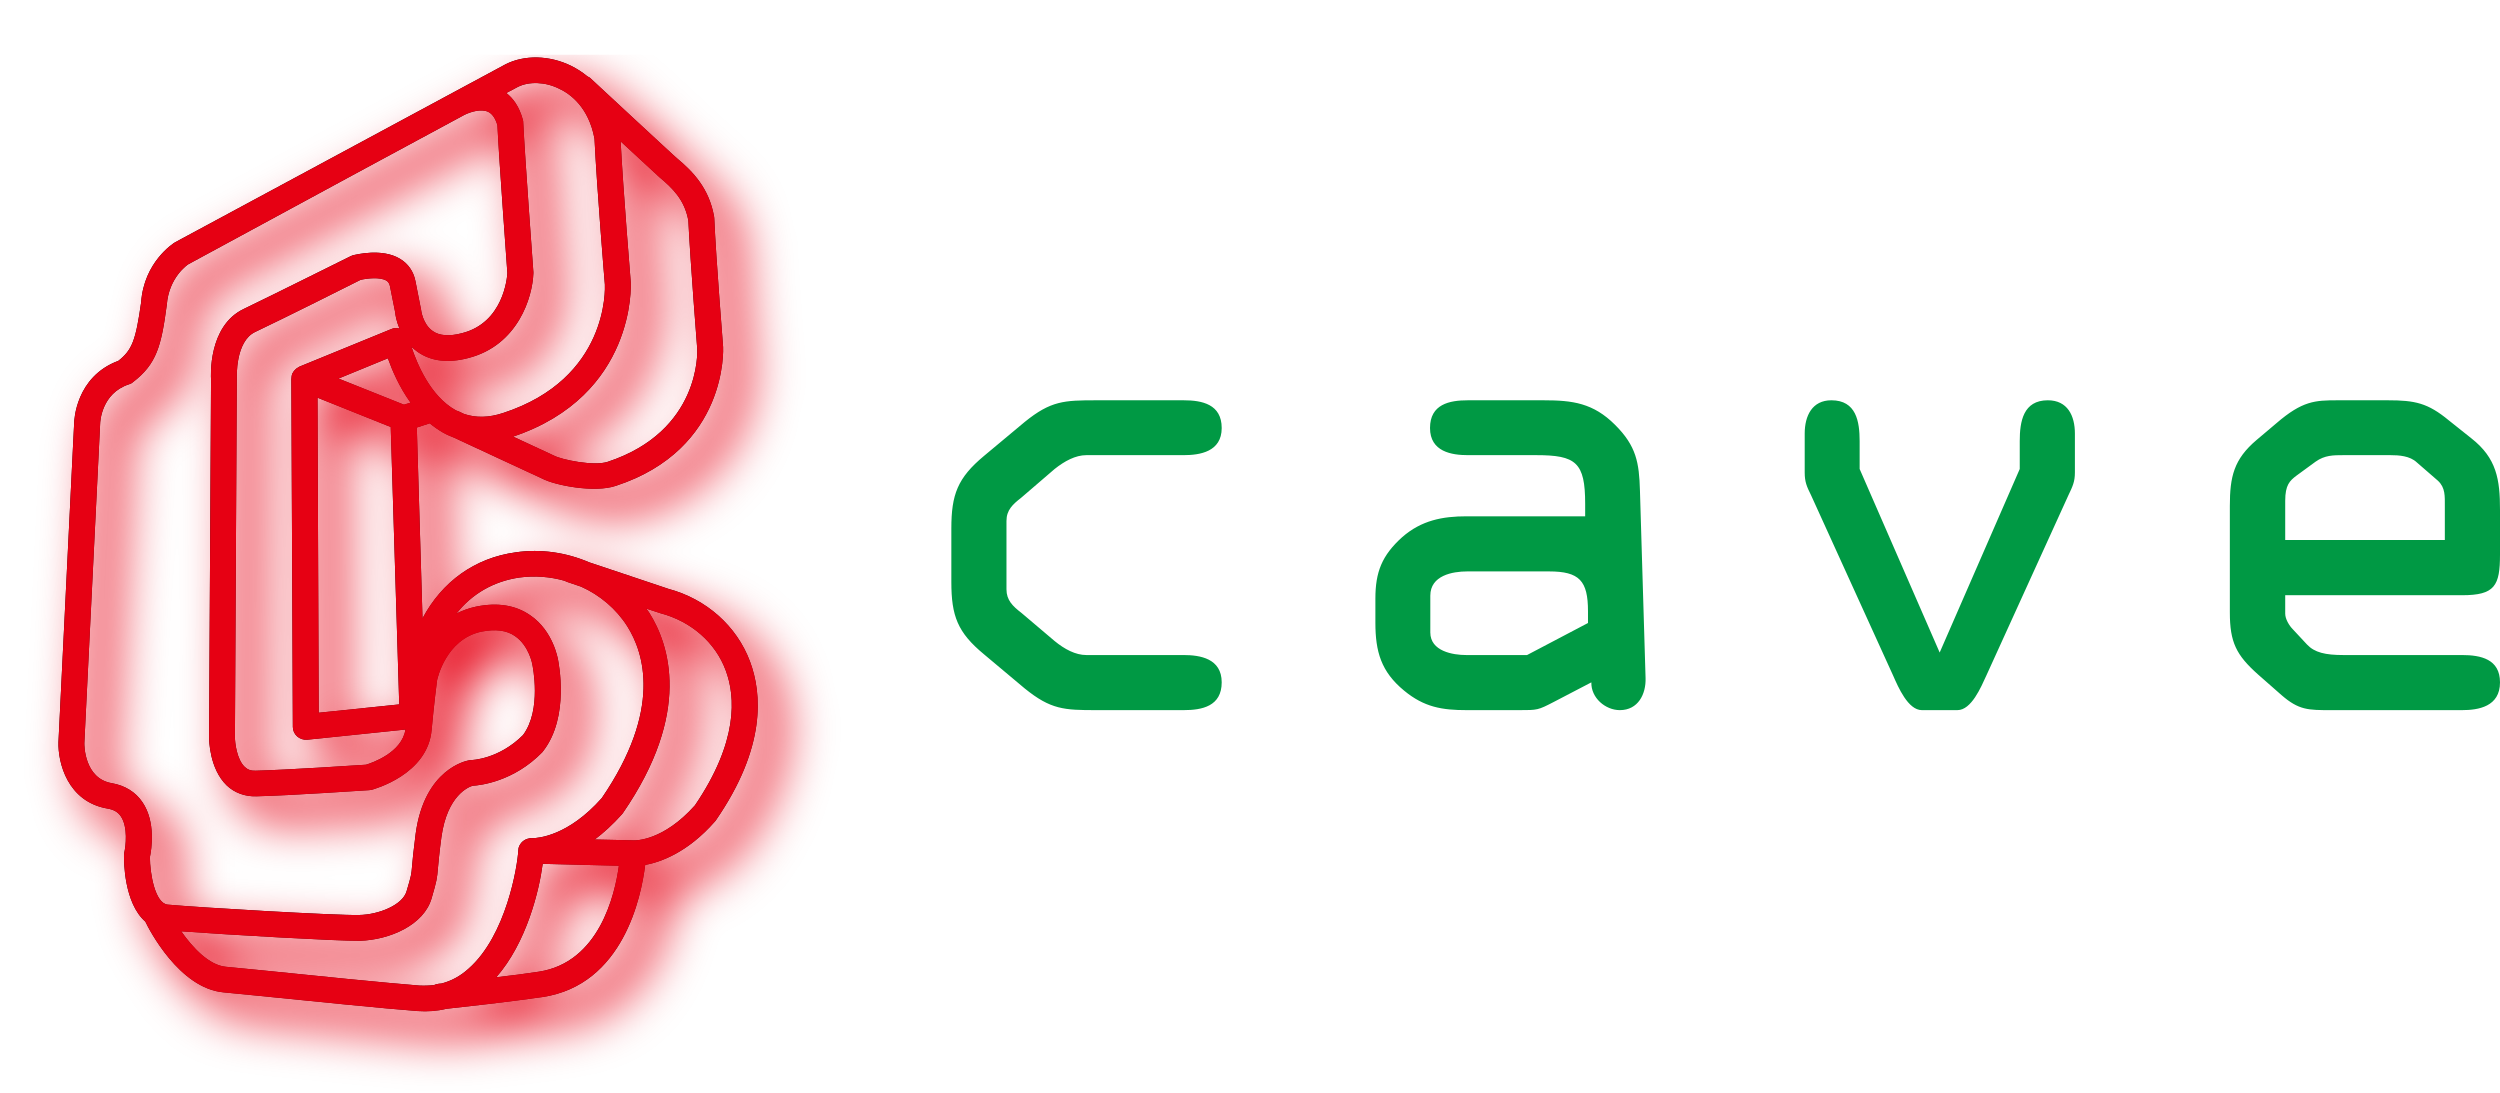
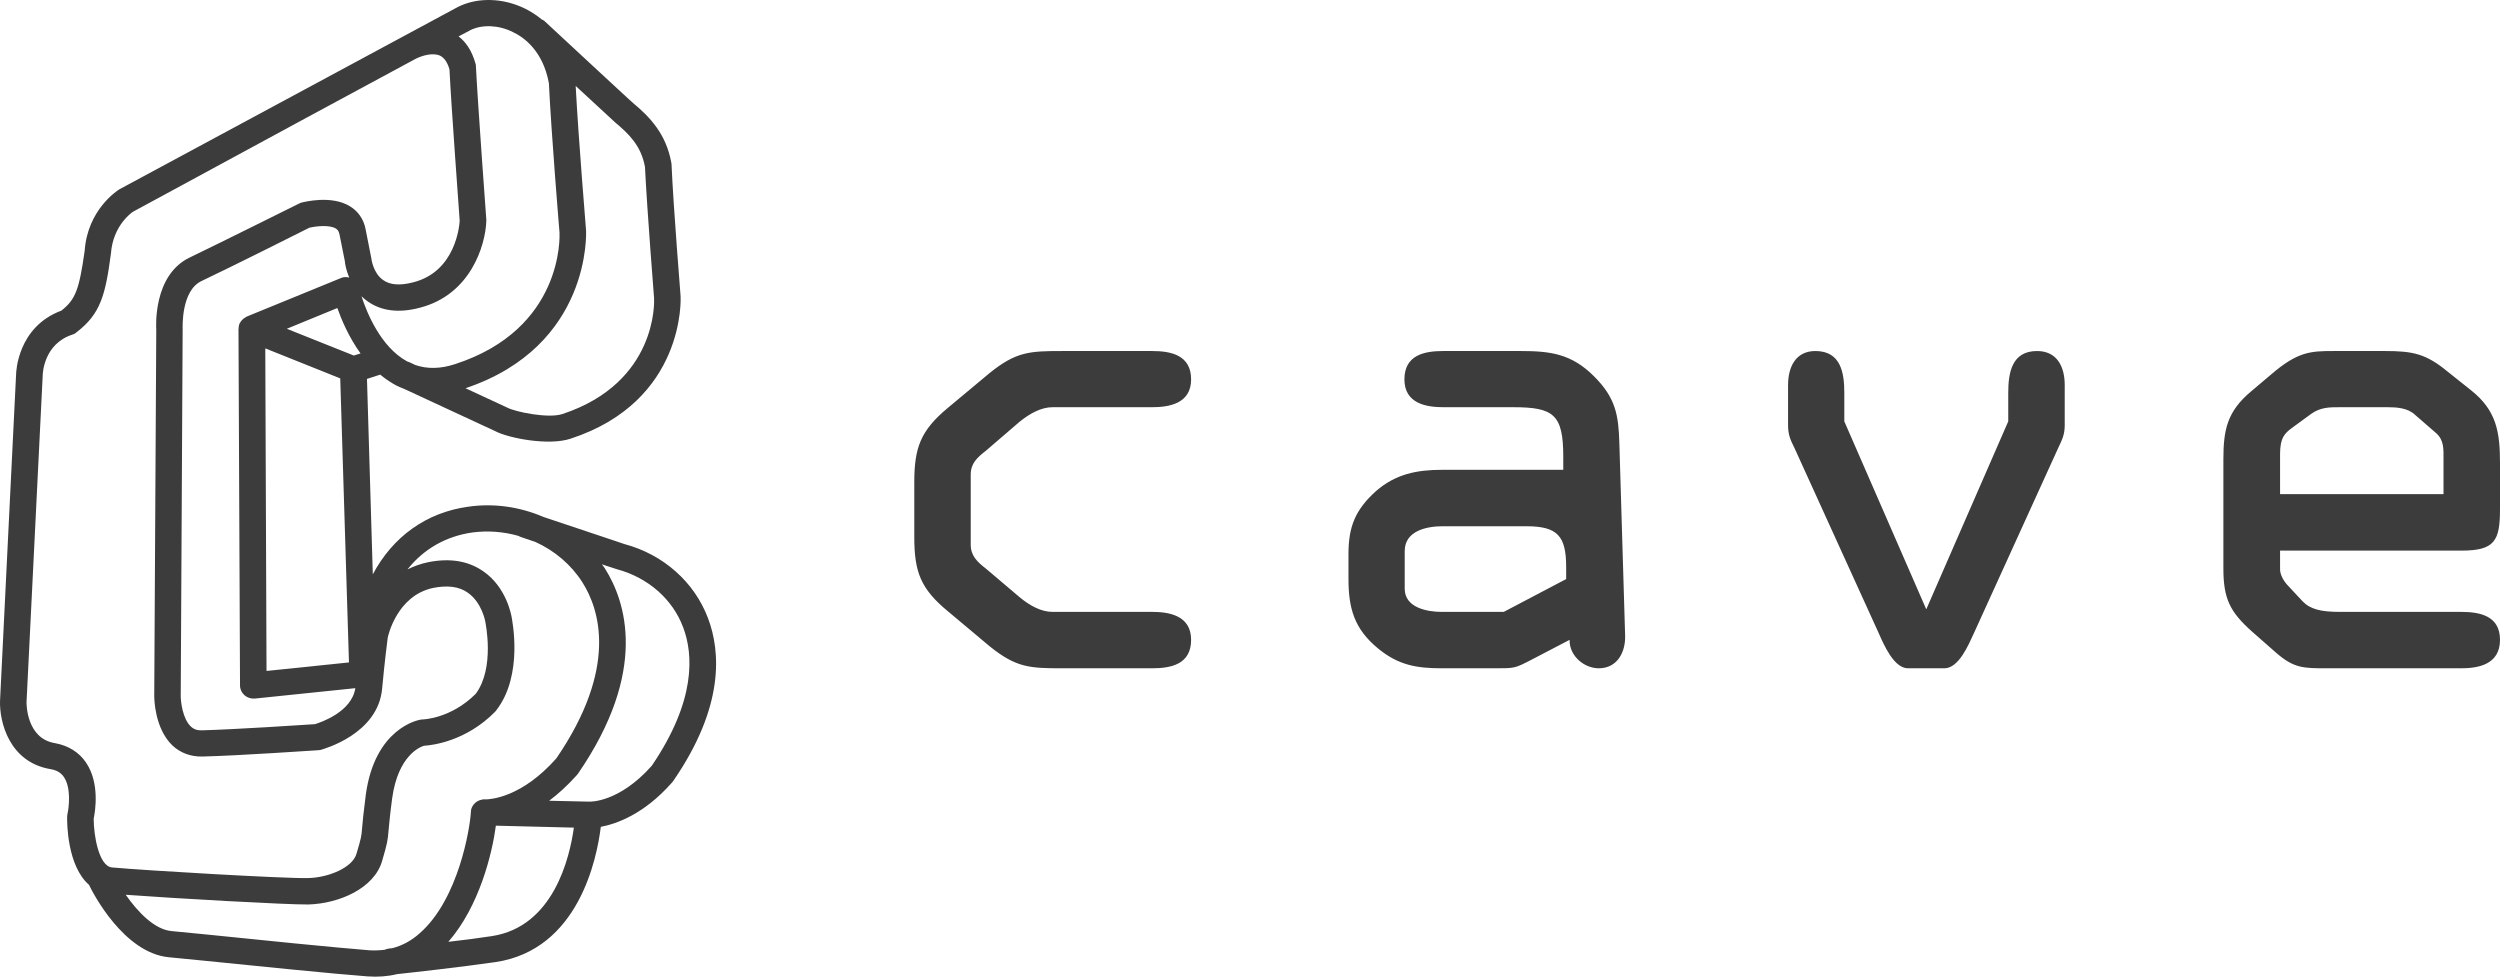
- <svg xmlns="http://www.w3.org/2000/svg" height="169.963" viewBox="0 0 1088.664 475.897" width="388.808">
-   <clipPath id="c">
-     <path d="M-948.174 452.103h141.731v158.165h-141.731z" />
-   </clipPath>
-   <filter id="d" color-interpolation-filters="sRGB" height="1.146" width="1.202" x="-.083" y="-.06">
-     <feOffset dx="3" dy="3" />
-     <feGaussianBlur result="blur" stdDeviation="3" />
-     <feFlood result="flood" />
-     <feComposite in="flood" in2="SourceGraphic" operator="in" result="composite" />
-     <feBlend in="blur" in2="composite" />
-   </filter>
-   <g clip-path="url(#c)" fill="#e60013" transform="matrix(3.527796, 0, 0, 3.478481, 3273.054, -1548.792)">
-     <path d="M-842.005 546.068c-3.946 4.499-7.397 4.39-7.541 4.384l-.015.006c-.012 0-.029-.006-.029-.006l-4.786-.108c1.081-.819 2.212-1.857 3.357-3.154.031-.049.075-.107.12-.155 8.556-12.618 5.716-21.113 3.262-25.061a5.344 5.344 0 0 0-.386-.536l1.814.601c3.764 1.021 6.736 3.675 7.997 7.129 1.225 3.301 1.546 8.936-3.793 16.9m-19.284 20.827c-1.536.238-3.409.492-5.244.697 3.75-4.336 5.305-10.863 5.734-14.199l9.402.238c-.494 3.641-2.433 12.115-9.892 13.264m-14.72 1.736c-3.74-.295-13.608-1.295-19.488-1.916l-4.396-.435c-2.091-.188-4.119-2.401-5.528-4.44 5.792.434 19.36 1.219 22.033 1.188 3.685-.116 7.926-1.957 8.88-5.334.632-2.186.67-2.473.775-3.737.07-.681.144-1.736.43-3.899.714-5.27 3.383-6.3 3.845-6.438.987-.059 5.077-.535 8.604-4.195.039-.059.07-.115.126-.164 3.294-4.336 1.863-11.111 1.825-11.405-.016-.049-.569-3.614-3.448-5.588-1.811-1.27-4.041-1.616-6.638-1.083-.902.189-1.735.509-2.465.876 1.951-2.496 4.629-4.046 7.787-4.512a13.53 13.53 0 0 1 5.576.41c.132.064.247.13.39.17l1.649.568c2.309 1.048 4.337 2.785 5.691 4.954 2.05 3.285 4.336 10.414-3.144 21.509-4.178 4.783-7.887 5.003-8.527 5.021l-.147-.018c-.092 0-.149.027-.237.027-.013 0-.025 0-.039.016a1.63 1.63 0 0 0-1.313 1.17s0 .017-.012.025c0 .065-.016.125-.016.182-.015.055-.015.088-.015.13-.098 1.934-1.47 10.643-6.149 14.813-1.021.933-2.118 1.531-3.343 1.851-.259.024-.387.024-.42.047a1.5 1.5 0 0 0-.479.141 10.6 10.6 0 0 1-1.807.066m-37.962-25.333c-3.448-.579-3.408-4.855-3.408-5.014 0 .032 1.951-39.979 1.951-39.979 0-.199.136-3.82 3.575-4.951.169-.055.33-.122.473-.263 2.93-2.263 3.511-4.562 4.179-9.674.252-3.451 2.573-5.042 2.665-5.091 11.38-6.266 33.289-18.291 34.071-18.694.82-.412 2.079-.778 2.928-.385.511.246.902.821 1.145 1.678.21 4.466 1.144 17.133 1.23 18.511-.029.63-.51 6.233-5.618 7.528-1.541.411-2.766.326-3.583-.263-1.272-.874-1.453-2.694-1.453-2.703-.011-.073-.011-.115-.034-.17l-.662-3.402c-.233-1.198-.901-2.171-1.908-2.78-2.232-1.366-5.478-.515-5.853-.424a1.415 1.415 0 0 0-.276.122c-.104.042-9.419 4.763-13.154 6.581-4.453 2.153-4.053 8.554-4.036 8.822l-.245 44.75c0 .421.056 3.975 2.167 6.064.957.927 2.238 1.417 3.652 1.377 4.319-.099 13.566-.756 13.949-.77.115-.018.199-.024.297-.041.278-.091 6.929-1.893 7.411-7.515.273-3.021.658-6.165.67-6.191.017-.124 1.065-5.155 5.483-6.098 1.72-.344 3.107-.172 4.134.558 1.75 1.211 2.147 3.55 2.147 3.566.024.163 1.176 5.66-1.152 8.822-2.99 3.041-6.335 3.139-6.474 3.139-.09 0-.18.023-.26.04-.227.047-5.441 1.039-6.523 9.185-.285 2.244-.385 3.344-.443 4.065-.088 1.048-.088 1.113-.675 3.121-.475 1.718-3.418 2.939-5.878 2.98-2.807.065-19.587-.926-23.608-1.301-1.57-.158-2.197-3.9-2.197-5.959.192-.932.75-4.38-.93-6.872-.846-1.269-2.151-2.08-3.757-2.369m55.22-86.934c1.329.622 3.636 2.309 4.344 6.251.293 6.187 1.267 18.154 1.281 18.254.02.451.481 11.772-12.563 16.084-1.775.596-3.378.622-4.831.113-.381-.188-.611-.295-.611-.295-.091-.048-.162-.066-.264-.098-.041-.016-.088-.041-.132-.059-3.169-1.776-4.823-5.938-5.472-7.946a7.5 7.5 0 0 0 .764.638c1.651 1.173 3.751 1.436 6.258.764 6.127-1.59 7.927-7.63 8.028-10.611v-.138c-.013-.164-1.043-14.37-1.253-18.74 0-.12-.011-.228-.04-.317-.469-1.737-1.254-2.746-2.051-3.369l1.414-.76c1.377-.707 3.399-.658 5.128.229m15.927 16.49c.266 5.49 1.096 15.947 1.096 16.044.031.384.419 10.315-11.047 14.166-1.702.574-5.694-.264-6.652-.786-.028-.017-2.431-1.132-5.03-2.369 15.202-5.178 14.533-19.128 14.533-19.253-.012-.166-.932-11.471-1.254-17.706l4.779 4.479c1.585 1.346 3.11 2.798 3.575 5.425m-45.624 61.622-.149-39.44 9.036 3.67 1.052 34.728zm10.52-38.566-8.075-3.269 6.093-2.537c.508 1.456 1.401 3.593 2.798 5.553zm-4.683 45.072c-1.274.088-9.697.645-13.63.753-.566.023-.986-.133-1.338-.476-.991-.949-1.211-3.064-1.211-3.728l.232-44.872c0-.18-.198-4.655 2.261-5.85 3.477-1.671 11.774-5.883 13.011-6.523.79-.188 2.417-.384 3.189.098.175.106.348.272.437.672l.655 3.319c.012.296.148 1.082.527 2.008-.336-.092-.709-.092-1.026.067l-11.333 4.701c-.114.072-.248.149-.367.235a.272.272 0 0 0-.07.067c-.1.091-.186.179-.277.303v.009c-.063.082-.107.179-.167.27-.011.056-.011.091-.026.098-.013.034-.013.068-.029.106-.028.125-.04.263-.04.402 0 .018-.015.018-.015.018v.017l.185 43.575c0 .46.196.879.543 1.198.331.288.769.442 1.237.404l12.121-1.272c-.434 2.9-4.146 4.179-4.869 4.401m47.39-12.947c-1.631-4.406-5.374-7.8-10.076-9.071.085.026-6.594-2.245-9.764-3.316-2.8-1.222-5.95-1.714-9.057-1.255-5.062.697-9.109 3.671-11.517 8.268l-.702-23.89 1.593-.525c.509.432 1.054.808 1.629 1.153.425.255.876.438 1.331.624l10.917 5.138c1.541.836 6.445 1.826 9.096.909 13.872-4.606 13.254-17.262 13.242-17.386 0-.148-.859-10.716-1.094-16.147-.007-.051-.007-.141-.023-.191-.628-3.531-2.584-5.594-4.613-7.308.038.075-10.73-10.068-10.73-10.068-.089-.058-.172-.097-.288-.158a10.534 10.534 0 0 0-2.039-1.333c-2.669-1.32-5.748-1.376-8.068-.18 0 0-37.364 20.399-40.795 22.285-.235.14-3.846 2.492-4.191 7.521-.662 4.736-1.097 5.957-2.811 7.317-5.285 1.991-5.456 7.529-5.456 7.8 0-.066-1.938 39.942-1.938 39.942-.069 2.513 1.089 7.454 6.068 8.312.741.125 1.269.422 1.632.968.897 1.335.611 3.745.423 4.552-.013.112-.032.231-.032.325-.015.73 0 5.97 2.637 8.306.45.969 4.191 8.346 9.647 8.854l4.387.437c5.894.606 15.772 1.623 19.562 1.903 1.245.088 2.43 0 3.55-.28 1.994-.214 8.003-.902 11.886-1.474 9.973-1.526 12.185-12.584 12.668-16.533 1.873-.362 5.208-1.52 8.602-5.44.072-.068.099-.125.129-.166 6.193-9.11 5.706-15.837 4.195-19.893" filter="url(#d)" />
-     <path d="M-842.005 546.068c-3.946 4.499-7.397 4.39-7.541 4.384l-.015.006c-.012 0-.029-.006-.029-.006l-4.786-.108c1.081-.819 2.212-1.857 3.357-3.154.031-.049.075-.107.12-.155 8.556-12.618 5.716-21.113 3.262-25.061a5.344 5.344 0 0 0-.386-.536l1.814.601c3.764 1.021 6.736 3.675 7.997 7.129 1.225 3.301 1.546 8.936-3.793 16.9m-19.284 20.827c-1.536.238-3.409.492-5.244.697 3.75-4.336 5.305-10.863 5.734-14.199l9.402.238c-.494 3.641-2.433 12.115-9.892 13.264m-14.72 1.736c-3.74-.295-13.608-1.295-19.488-1.916l-4.396-.435c-2.091-.188-4.119-2.401-5.528-4.44 5.792.434 19.36 1.219 22.033 1.188 3.685-.116 7.926-1.957 8.88-5.334.632-2.186.67-2.473.775-3.737.07-.681.144-1.736.43-3.899.714-5.27 3.383-6.3 3.845-6.438.987-.059 5.077-.535 8.604-4.195.039-.059.07-.115.126-.164 3.294-4.336 1.863-11.111 1.825-11.405-.016-.049-.569-3.614-3.448-5.588-1.811-1.27-4.041-1.616-6.638-1.083-.902.189-1.735.509-2.465.876 1.951-2.496 4.629-4.046 7.787-4.512a13.53 13.53 0 0 1 5.576.41c.132.064.247.13.39.17l1.649.568c2.309 1.048 4.337 2.785 5.691 4.954 2.05 3.285 4.336 10.414-3.144 21.509-4.178 4.783-7.887 5.003-8.527 5.021l-.147-.018c-.092 0-.149.027-.237.027-.013 0-.025 0-.039.016a1.63 1.63 0 0 0-1.313 1.17s0 .017-.012.025c0 .065-.016.125-.016.182-.015.055-.015.088-.015.13-.098 1.934-1.47 10.643-6.149 14.813-1.021.933-2.118 1.531-3.343 1.851-.259.024-.387.024-.42.047a1.5 1.5 0 0 0-.479.141 10.6 10.6 0 0 1-1.807.066m-37.962-25.333c-3.448-.579-3.408-4.855-3.408-5.014 0 .032 1.951-39.979 1.951-39.979 0-.199.136-3.82 3.575-4.951.169-.055.33-.122.473-.263 2.93-2.263 3.511-4.562 4.179-9.674.252-3.451 2.573-5.042 2.665-5.091 11.38-6.266 33.289-18.291 34.071-18.694.82-.412 2.079-.778 2.928-.385.511.246.902.821 1.145 1.678.21 4.466 1.144 17.133 1.23 18.511-.029.63-.51 6.233-5.618 7.528-1.541.411-2.766.326-3.583-.263-1.272-.874-1.453-2.694-1.453-2.703-.011-.073-.011-.115-.034-.17l-.662-3.402c-.233-1.198-.901-2.171-1.908-2.78-2.232-1.366-5.478-.515-5.853-.424a1.415 1.415 0 0 0-.276.122c-.104.042-9.419 4.763-13.154 6.581-4.453 2.153-4.053 8.554-4.036 8.822l-.245 44.75c0 .421.056 3.975 2.167 6.064.957.927 2.238 1.417 3.652 1.377 4.319-.099 13.566-.756 13.949-.77.115-.018.199-.024.297-.041.278-.091 6.929-1.893 7.411-7.515.273-3.021.658-6.165.67-6.191.017-.124 1.065-5.155 5.483-6.098 1.72-.344 3.107-.172 4.134.558 1.75 1.211 2.147 3.55 2.147 3.566.024.163 1.176 5.66-1.152 8.822-2.99 3.041-6.335 3.139-6.474 3.139-.09 0-.18.023-.26.04-.227.047-5.441 1.039-6.523 9.185-.285 2.244-.385 3.344-.443 4.065-.088 1.048-.088 1.113-.675 3.121-.475 1.718-3.418 2.939-5.878 2.98-2.807.065-19.587-.926-23.608-1.301-1.57-.158-2.197-3.9-2.197-5.959.192-.932.75-4.38-.93-6.872-.846-1.269-2.151-2.08-3.757-2.369m55.22-86.934c1.329.622 3.636 2.309 4.344 6.251.293 6.187 1.267 18.154 1.281 18.254.02.451.481 11.772-12.563 16.084-1.775.596-3.378.622-4.831.113-.381-.188-.611-.295-.611-.295-.091-.048-.162-.066-.264-.098-.041-.016-.088-.041-.132-.059-3.169-1.776-4.823-5.938-5.472-7.946a7.5 7.5 0 0 0 .764.638c1.651 1.173 3.751 1.436 6.258.764 6.127-1.59 7.927-7.63 8.028-10.611v-.138c-.013-.164-1.043-14.37-1.253-18.74 0-.12-.011-.228-.04-.317-.469-1.737-1.254-2.746-2.051-3.369l1.414-.76c1.377-.707 3.399-.658 5.128.229m15.927 16.49c.266 5.49 1.096 15.947 1.096 16.044.031.384.419 10.315-11.047 14.166-1.702.574-5.694-.264-6.652-.786-.028-.017-2.431-1.132-5.03-2.369 15.202-5.178 14.533-19.128 14.533-19.253-.012-.166-.932-11.471-1.254-17.706l4.779 4.479c1.585 1.346 3.11 2.798 3.575 5.425m-45.624 61.622-.149-39.44 9.036 3.67 1.052 34.728zm10.52-38.566-8.075-3.269 6.093-2.537c.508 1.456 1.401 3.593 2.798 5.553zm-4.683 45.072c-1.274.088-9.697.645-13.63.753-.566.023-.986-.133-1.338-.476-.991-.949-1.211-3.064-1.211-3.728l.232-44.872c0-.18-.198-4.655 2.261-5.85 3.477-1.671 11.774-5.883 13.011-6.523.79-.188 2.417-.384 3.189.098.175.106.348.272.437.672l.655 3.319c.012.296.148 1.082.527 2.008-.336-.092-.709-.092-1.026.067l-11.333 4.701c-.114.072-.248.149-.367.235a.272.272 0 0 0-.07.067c-.1.091-.186.179-.277.303v.009c-.063.082-.107.179-.167.27-.011.056-.011.091-.026.098-.013.034-.013.068-.029.106-.028.125-.04.263-.04.402 0 .018-.015.018-.015.018v.017l.185 43.575c0 .46.196.879.543 1.198.331.288.769.442 1.237.404l12.121-1.272c-.434 2.9-4.146 4.179-4.869 4.401m47.39-12.947c-1.631-4.406-5.374-7.8-10.076-9.071.085.026-6.594-2.245-9.764-3.316-2.8-1.222-5.95-1.714-9.057-1.255-5.062.697-9.109 3.671-11.517 8.268l-.702-23.89 1.593-.525c.509.432 1.054.808 1.629 1.153.425.255.876.438 1.331.624l10.917 5.138c1.541.836 6.445 1.826 9.096.909 13.872-4.606 13.254-17.262 13.242-17.386 0-.148-.859-10.716-1.094-16.147-.007-.051-.007-.141-.023-.191-.628-3.531-2.584-5.594-4.613-7.308.038.075-10.73-10.068-10.73-10.068-.089-.058-.172-.097-.288-.158a10.534 10.534 0 0 0-2.039-1.333c-2.669-1.32-5.748-1.376-8.068-.18 0 0-37.364 20.399-40.795 22.285-.235.14-3.846 2.492-4.191 7.521-.662 4.736-1.097 5.957-2.811 7.317-5.285 1.991-5.456 7.529-5.456 7.8 0-.066-1.938 39.942-1.938 39.942-.069 2.513 1.089 7.454 6.068 8.312.741.125 1.269.422 1.632.968.897 1.335.611 3.745.423 4.552-.013.112-.032.231-.032.325-.015.73 0 5.97 2.637 8.306.45.969 4.191 8.346 9.647 8.854l4.387.437c5.894.606 15.772 1.623 19.562 1.903 1.245.088 2.43 0 3.55-.28 1.994-.214 8.003-.902 11.886-1.474 9.973-1.526 12.185-12.584 12.668-16.533 1.873-.362 5.208-1.52 8.602-5.44.072-.068.099-.125.129-.166 6.193-9.11 5.706-15.837 4.195-19.893" />
-   </g>
-   <g fill="#094">
-     <path d="M995.13 235.163h69.51v-14.694c0-4.428.264-8.076-2.994-11.118l-9.222-8.004c-3.012-2.826-7.716-3.144-11.544-3.144h-20.382c-4.416 0-8.16 0-12.138 2.838l-8.352 6.102c-2.898 2.208-4.878 4.02-4.878 10.956zm19.89 74.076c-9.924 0-13.956 0-21.48-6.528l-10.242-9c-9.492-8.46-12.276-14.016-12.276-26.988v-46.404c0-12.738 1.722-20.346 11.694-28.77l8.544-7.218c11.358-9.798 16.854-10.02 26.658-10.02h21.906c11.814 0 17.388 1.17 26.55 8.742l9.768 7.782c11.106 8.682 12.522 18.018 12.522 31.254v19.368c0 13.632-2.226 17.742-16.536 17.742H995.13v8.016c0 2.274 1.632 5.154 3.474 6.984l6.036 6.48c3.282 3.48 7.956 4.572 15.858 4.572h51.63c8.136 0 16.536 1.734 16.536 11.892 0 10.608-9.444 12.096-16.536 12.096zM879.528 204.227V192.1c0-8.544 1.5-17.79 12.234-17.79 8.58 0 11.784 6.726 11.784 14.484v17.004c0 3.996-1.008 6.054-2.796 9.798l-35.802 78.654c-2.286 4.968-6.468 14.988-12.564 14.988h-15.48c-6.012 0-10.29-10.02-12.486-14.988l-35.79-78.654c-1.866-3.744-2.742-5.802-2.742-9.798v-17.004c0-7.758 3.27-14.484 11.616-14.484 10.83 0 12.306 9.246 12.306 17.79v12.126l34.854 79.932zM638.96 248.83c-6.462 0-16.11 1.77-16.11 10.567v16.02c0 8.16 9.804 9.834 15.666 9.834h26.46l26.538-13.956v-5.112c0-13.326-3.756-17.352-16.986-17.352zm.264-50.627c-6.99 0-16.5-1.452-16.5-11.814 0-10.368 8.43-12.078 16.5-12.078h32.988c12.576 0 21.57 1.17 31.11 10.71 9.27 9.234 10.464 16.476 10.818 28.56l2.448 81.666c.234 7.008-3.24 13.992-11.202 13.992-6.264 0-12.588-5.322-12.408-12.096l-16.41 8.556c-6.834 3.54-7.068 3.54-14.832 3.54h-23.052c-10.734 0-18.516-1.278-27.246-8.496-10.038-8.262-12.504-17.004-12.504-29.58v-10.488c0-11.544 2.808-18.786 11.712-26.802 8.394-7.308 17.544-9.042 28.038-9.042h51.6v-5.484c0-18-3.996-21.144-21.306-21.144zM414.278 230.147c0-14.796 2.7-22.02 14.238-31.626l17.712-14.778c11.364-9.21 17.148-9.432 31.11-9.432h38.094c7.998 0 16.578 1.71 16.578 12.078 0 10.362-9.534 11.814-16.578 11.814h-42.348c-4.752 0-9.51 2.592-13.824 6.024l-14.49 12.456c-3.768 2.952-6.486 5.406-6.486 10.164v29.796c0 4.71 2.718 7.326 6.486 10.23l14.49 12.282c4.314 3.54 9.072 6.096 13.824 6.096h42.348c7.044 0 16.578 1.428 16.578 11.892 0 10.422-8.58 12.096-16.578 12.096h-38.094c-13.962 0-19.746-.234-31.11-9.444l-17.712-14.85c-11.538-9.528-14.238-16.698-14.238-31.536z" />
-   </g>
+ <svg xmlns="http://www.w3.org/2000/svg" viewBox="25.444 25.023 1063.22 415.366" width="1063.22" height="415.366">
+   <path d="M 302.633 350.695 C 288.712 366.345 276.537 365.965 276.029 365.945 L 275.977 365.965 C 275.934 365.965 275.874 365.945 275.874 365.945 L 258.99 365.569 C 262.804 362.72 266.794 359.109 270.833 354.598 C 270.942 354.427 271.098 354.226 271.256 354.059 C 301.44 310.167 291.421 280.617 282.764 266.884 C 282.35 266.236 281.895 265.613 281.402 265.02 L 287.802 267.111 C 301.08 270.662 311.565 279.894 316.013 291.909 C 320.335 303.391 321.467 322.992 302.633 350.695 M 234.603 423.141 C 229.184 423.969 222.576 424.853 216.103 425.566 C 229.332 410.483 234.818 387.779 236.331 376.175 L 269.499 377.003 C 267.757 389.668 260.916 419.145 234.603 423.141 M 182.673 429.18 C 169.479 428.154 134.667 424.675 113.924 422.515 L 98.415 421.002 C 91.039 420.348 83.884 412.65 78.914 405.558 C 99.347 407.067 147.212 409.798 156.642 409.69 C 169.642 409.286 184.603 402.883 187.969 391.136 C 190.198 383.532 190.332 382.533 190.703 378.137 C 190.95 375.768 191.211 372.098 192.22 364.574 C 194.738 346.243 204.154 342.66 205.784 342.18 C 209.266 341.974 223.695 340.319 236.137 327.587 C 236.275 327.382 236.384 327.187 236.582 327.017 C 248.202 311.934 243.154 288.368 243.02 287.345 C 242.963 287.174 241.013 274.774 230.856 267.907 C 224.467 263.489 216.6 262.286 207.438 264.14 C 204.256 264.797 201.318 265.91 198.742 267.187 C 205.625 258.505 215.073 253.113 226.213 251.492 C 232.8 250.612 239.5 251.098 245.884 252.918 C 246.35 253.141 246.756 253.371 247.26 253.51 L 253.078 255.485 C 261.223 259.131 268.378 265.173 273.154 272.718 C 280.386 284.145 288.451 308.943 262.063 347.536 C 247.324 364.174 234.239 364.939 231.981 365.002 L 231.463 364.939 C 231.138 364.939 230.937 365.033 230.627 365.033 C 230.581 365.033 230.539 365.033 230.489 365.089 C 228.272 365.437 226.463 367.027 225.857 369.159 C 225.857 369.159 225.857 369.218 225.815 369.246 C 225.815 369.472 225.758 369.681 225.758 369.879 C 225.705 370.07 225.705 370.185 225.705 370.331 C 225.36 377.058 220.52 407.352 204.013 421.858 C 200.411 425.103 196.541 427.183 192.22 428.296 C 191.306 428.38 190.854 428.38 190.738 428.46 C 190.151 428.529 189.58 428.695 189.048 428.95 C 186.934 429.206 184.801 429.283 182.673 429.18 M 48.751 341.06 C 36.587 339.046 36.728 324.172 36.728 323.618 C 36.728 323.73 43.611 184.552 43.611 184.552 C 43.611 183.86 44.091 171.264 56.223 167.33 C 56.819 167.139 57.387 166.906 57.892 166.415 C 68.228 158.544 70.278 150.547 72.634 132.765 C 73.523 120.76 81.711 115.226 82.036 115.056 C 122.182 93.26 199.473 51.431 202.231 50.029 C 205.124 48.596 209.566 47.323 212.561 48.69 C 214.364 49.545 215.743 51.546 216.6 54.527 C 217.341 70.062 220.636 114.123 220.939 118.917 C 220.837 121.108 219.14 140.598 201.12 145.103 C 195.684 146.532 191.362 146.237 188.48 144.188 C 183.993 141.148 183.354 134.817 183.354 134.786 C 183.315 134.532 183.315 134.386 183.234 134.194 L 180.899 122.361 C 180.077 118.193 177.72 114.809 174.168 112.69 C 166.294 107.939 154.843 110.899 153.52 111.215 C 153.181 111.322 152.854 111.465 152.546 111.64 C 152.179 111.786 119.318 128.208 106.141 134.532 C 90.432 142.021 91.843 164.287 91.903 165.219 L 91.039 320.881 C 91.039 322.345 91.236 334.708 98.684 341.974 C 102.06 345.199 106.579 346.903 111.567 346.764 C 126.804 346.42 159.425 344.135 160.776 344.086 C 161.182 344.023 161.478 344.002 161.824 343.943 C 162.805 343.627 186.268 337.358 187.969 317.802 C 188.932 307.294 190.29 296.358 190.332 296.267 C 190.392 295.836 194.089 278.336 209.675 275.055 C 215.743 273.859 220.636 274.457 224.259 276.996 C 230.433 281.209 231.833 289.345 231.833 289.401 C 231.918 289.968 235.982 309.089 227.769 320.088 C 217.221 330.666 205.421 331.007 204.93 331.007 C 204.613 331.007 204.295 331.087 204.013 331.146 C 203.212 331.309 184.818 334.76 181.001 363.096 C 179.996 370.901 179.643 374.728 179.438 377.236 C 179.128 380.881 179.128 381.107 177.057 388.092 C 175.381 394.068 164.999 398.315 156.321 398.458 C 146.418 398.684 87.222 395.237 73.037 393.932 C 67.498 393.383 65.286 380.366 65.286 373.204 C 65.963 369.962 67.932 357.968 62.005 349.3 C 59.021 344.886 54.417 342.065 48.751 341.06 M 243.556 38.661 C 248.245 40.825 256.383 46.693 258.881 60.405 C 259.914 81.927 263.351 123.554 263.4 123.901 C 263.47 125.47 265.097 164.85 219.08 179.849 C 212.818 181.923 207.163 182.013 202.037 180.242 C 200.693 179.588 199.882 179.216 199.882 179.216 C 199.561 179.049 199.31 178.987 198.951 178.875 C 198.806 178.82 198.64 178.733 198.485 178.67 C 187.305 172.492 181.47 158.015 179.181 151.03 C 180.028 151.828 180.929 152.569 181.876 153.249 C 187.7 157.33 195.109 158.245 203.953 155.907 C 225.568 150.376 231.918 129.366 232.274 118.997 L 232.274 118.517 C 232.228 117.946 228.595 68.531 227.854 53.33 C 227.854 52.913 227.815 52.537 227.713 52.227 C 226.058 46.185 223.289 42.675 220.477 40.508 L 225.466 37.865 C 230.323 35.405 237.457 35.576 243.556 38.661 M 299.743 96.021 C 300.682 115.118 303.61 151.493 303.61 151.83 C 303.719 153.166 305.088 187.711 264.638 201.106 C 258.634 203.103 244.551 200.188 241.171 198.372 C 241.073 198.313 232.595 194.435 223.426 190.132 C 277.056 172.12 274.696 123.595 274.696 123.161 C 274.654 122.583 271.408 83.259 270.272 61.571 L 287.131 77.151 C 292.723 81.833 298.103 86.883 299.743 96.021 M 138.791 310.372 L 138.265 173.181 L 170.143 185.947 L 173.854 306.748 L 138.791 310.372 Z M 175.904 176.221 L 147.417 164.85 L 168.911 156.025 C 170.704 161.09 173.854 168.523 178.782 175.341 L 175.904 176.221 Z M 159.383 333.003 C 154.888 333.31 125.174 335.247 111.299 335.623 C 109.302 335.703 107.821 335.16 106.579 333.967 C 103.083 330.666 102.307 323.309 102.307 320.999 L 103.125 164.913 C 103.125 164.287 102.427 148.72 111.101 144.564 C 123.368 138.751 152.638 124.1 157.002 121.874 C 159.789 121.22 165.528 120.538 168.252 122.214 C 168.869 122.583 169.479 123.161 169.793 124.552 L 172.104 136.097 C 172.146 137.127 172.626 139.861 173.963 143.082 C 172.778 142.762 171.462 142.762 170.344 143.315 L 130.363 159.667 C 129.961 159.918 129.488 160.186 129.069 160.485 C 128.973 160.547 128.889 160.626 128.822 160.718 C 128.469 161.034 128.165 161.34 127.844 161.772 L 127.844 161.803 C 127.622 162.088 127.467 162.426 127.255 162.742 C 127.216 162.937 127.216 163.059 127.164 163.083 C 127.118 163.201 127.118 163.32 127.061 163.452 C 126.962 163.887 126.92 164.367 126.92 164.85 C 126.92 164.913 126.867 164.913 126.867 164.913 L 126.867 164.972 L 127.52 316.547 C 127.52 318.147 128.211 319.604 129.435 320.714 C 130.603 321.716 132.148 322.251 133.799 322.119 L 176.56 317.695 C 175.029 327.782 161.933 332.231 159.383 333.003 M 326.565 287.968 C 320.811 272.641 307.607 260.835 291.019 256.414 C 291.319 256.505 267.757 248.605 256.574 244.88 C 246.696 240.629 235.583 238.917 224.622 240.514 C 206.765 242.939 192.488 253.284 183.993 269.274 L 181.516 186.173 L 187.136 184.347 C 188.932 185.85 190.854 187.158 192.883 188.358 C 194.382 189.245 195.973 189.881 197.578 190.528 L 236.091 208.401 C 241.528 211.309 258.828 214.752 268.18 211.563 C 317.118 195.541 314.937 151.517 314.895 151.086 C 314.895 150.571 311.865 113.81 311.036 94.919 C 311.011 94.741 311.011 94.428 310.955 94.254 C 308.739 81.972 301.839 74.796 294.681 68.834 C 294.815 69.095 256.828 33.812 256.828 33.812 C 256.514 33.611 256.221 33.475 255.812 33.263 C 253.604 31.448 251.19 29.892 248.618 28.626 C 239.203 24.034 228.341 23.839 220.156 28 C 220.156 28 88.344 98.957 76.24 105.518 C 75.411 106.005 62.672 114.186 61.455 131.679 C 59.119 148.153 57.585 152.401 51.538 157.131 C 32.894 164.057 32.29 183.321 32.29 184.264 C 32.29 184.034 25.454 323.201 25.454 323.201 C 25.21 331.942 29.295 349.13 46.86 352.114 C 49.474 352.549 51.337 353.582 52.618 355.481 C 55.782 360.125 54.773 368.508 54.11 371.315 C 54.064 371.705 53.997 372.119 53.997 372.446 C 53.944 374.985 53.997 393.212 63.3 401.338 C 64.887 404.709 78.085 430.37 97.332 432.137 L 112.809 433.657 C 133.602 435.765 168.449 439.302 181.82 440.276 C 186.212 440.582 190.392 440.276 194.343 439.302 C 201.378 438.558 222.576 436.165 236.275 434.175 C 271.457 428.867 279.261 390.402 280.965 376.665 C 287.572 375.406 299.338 371.378 311.311 357.742 C 311.565 357.506 311.66 357.308 311.766 357.165 C 333.614 325.476 331.896 302.076 326.565 287.968" style="fill: #3c3c3c;" />
+   <path d="M995.13 235.163h69.51v-14.694c0-4.428.264-8.076-2.994-11.118l-9.222-8.004c-3.012-2.826-7.716-3.144-11.544-3.144h-20.382c-4.416 0-8.16 0-12.138 2.838l-8.352 6.102c-2.898 2.208-4.878 4.02-4.878 10.956zm19.89 74.076c-9.924 0-13.956 0-21.48-6.528l-10.242-9c-9.492-8.46-12.276-14.016-12.276-26.988v-46.404c0-12.738 1.722-20.346 11.694-28.77l8.544-7.218c11.358-9.798 16.854-10.02 26.658-10.02h21.906c11.814 0 17.388 1.17 26.55 8.742l9.768 7.782c11.106 8.682 12.522 18.018 12.522 31.254v19.368c0 13.632-2.226 17.742-16.536 17.742H995.13v8.016c0 2.274 1.632 5.154 3.474 6.984l6.036 6.48c3.282 3.48 7.956 4.572 15.858 4.572h51.63c8.136 0 16.536 1.734 16.536 11.892 0 10.608-9.444 12.096-16.536 12.096zM879.528 204.227V192.1c0-8.544 1.5-17.79 12.234-17.79 8.58 0 11.784 6.726 11.784 14.484v17.004c0 3.996-1.008 6.054-2.796 9.798l-35.802 78.654c-2.286 4.968-6.468 14.988-12.564 14.988h-15.48c-6.012 0-10.29-10.02-12.486-14.988l-35.79-78.654c-1.866-3.744-2.742-5.802-2.742-9.798v-17.004c0-7.758 3.27-14.484 11.616-14.484 10.83 0 12.306 9.246 12.306 17.79v12.126l34.854 79.932zM638.96 248.83c-6.462 0-16.11 1.77-16.11 10.567v16.02c0 8.16 9.804 9.834 15.666 9.834h26.46l26.538-13.956v-5.112c0-13.326-3.756-17.352-16.986-17.352zm.264-50.627c-6.99 0-16.5-1.452-16.5-11.814 0-10.368 8.43-12.078 16.5-12.078h32.988c12.576 0 21.57 1.17 31.11 10.71 9.27 9.234 10.464 16.476 10.818 28.56l2.448 81.666c.234 7.008-3.24 13.992-11.202 13.992-6.264 0-12.588-5.322-12.408-12.096l-16.41 8.556c-6.834 3.54-7.068 3.54-14.832 3.54h-23.052c-10.734 0-18.516-1.278-27.246-8.496-10.038-8.262-12.504-17.004-12.504-29.58v-10.488c0-11.544 2.808-18.786 11.712-26.802 8.394-7.308 17.544-9.042 28.038-9.042h51.6v-5.484c0-18-3.996-21.144-21.306-21.144zM414.278 230.147c0-14.796 2.7-22.02 14.238-31.626l17.712-14.778c11.364-9.21 17.148-9.432 31.11-9.432h38.094c7.998 0 16.578 1.71 16.578 12.078 0 10.362-9.534 11.814-16.578 11.814h-42.348c-4.752 0-9.51 2.592-13.824 6.024l-14.49 12.456c-3.768 2.952-6.486 5.406-6.486 10.164v29.796c0 4.71 2.718 7.326 6.486 10.23l14.49 12.282c4.314 3.54 9.072 6.096 13.824 6.096h42.348c7.044 0 16.578 1.428 16.578 11.892 0 10.422-8.58 12.096-16.578 12.096h-38.094c-13.962 0-19.746-.234-31.11-9.444l-17.712-14.85c-11.538-9.528-14.238-16.698-14.238-31.536z" style="fill: #3c3c3c;" />
</svg>
